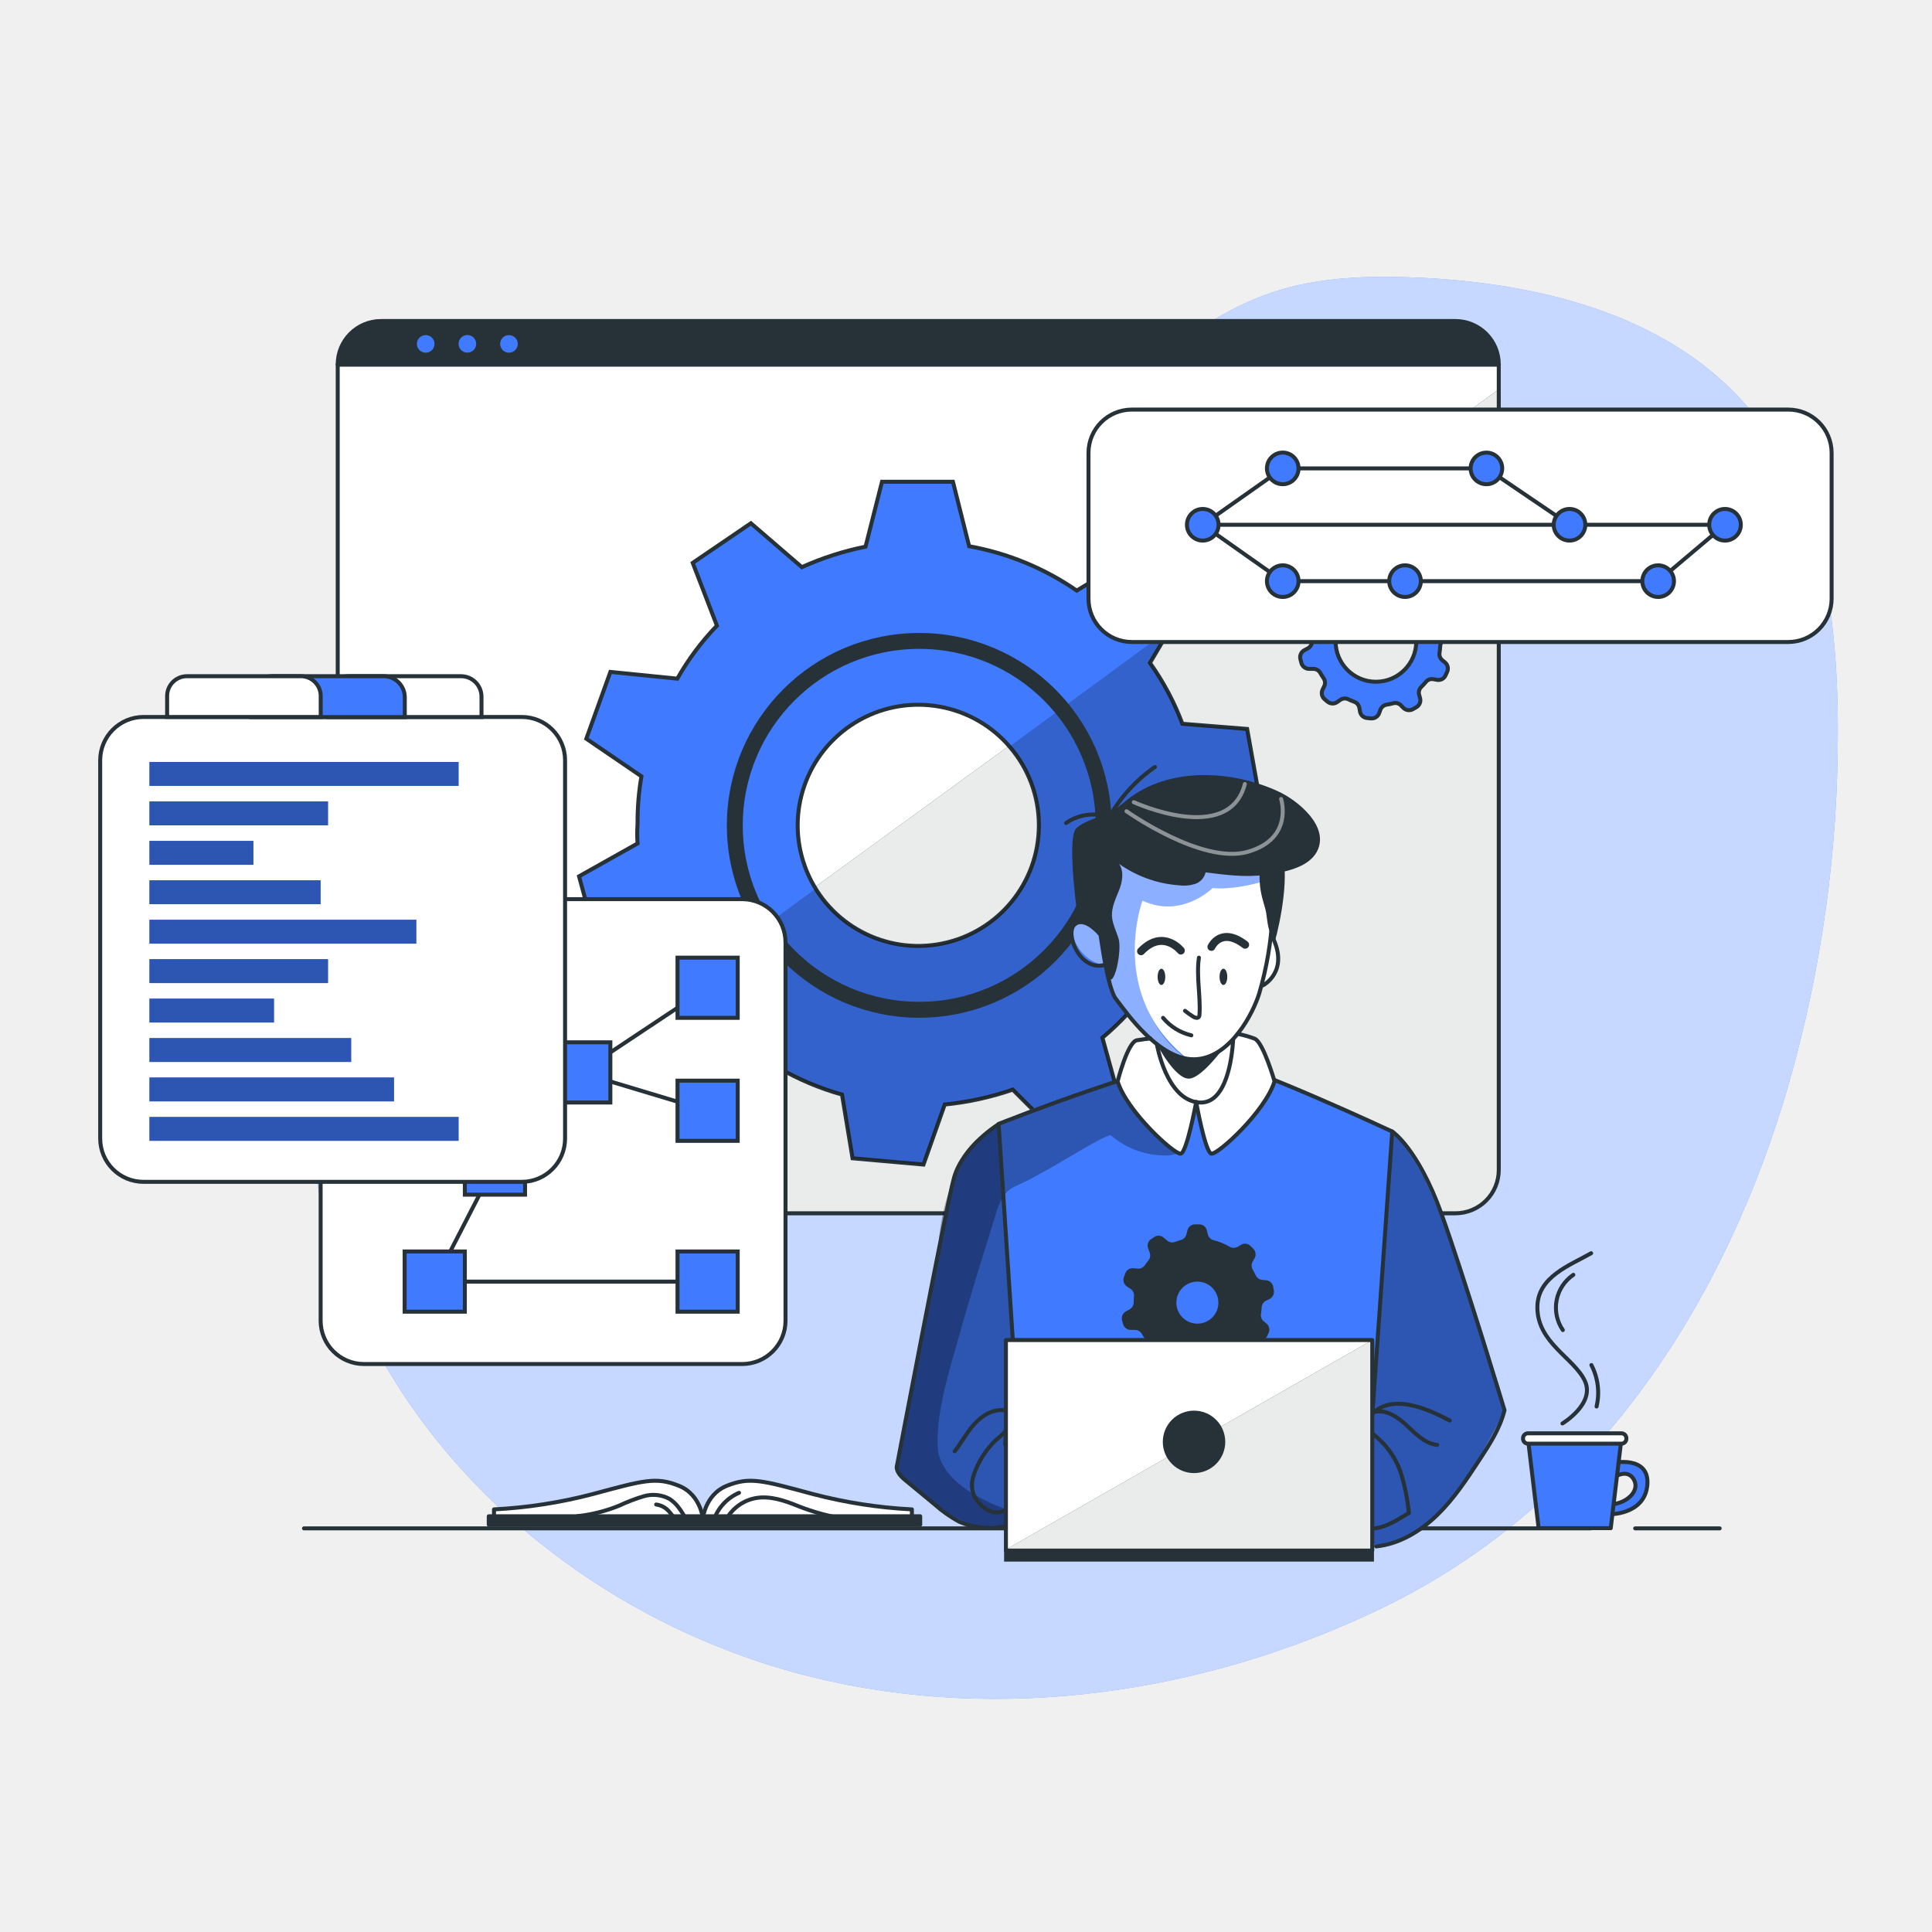
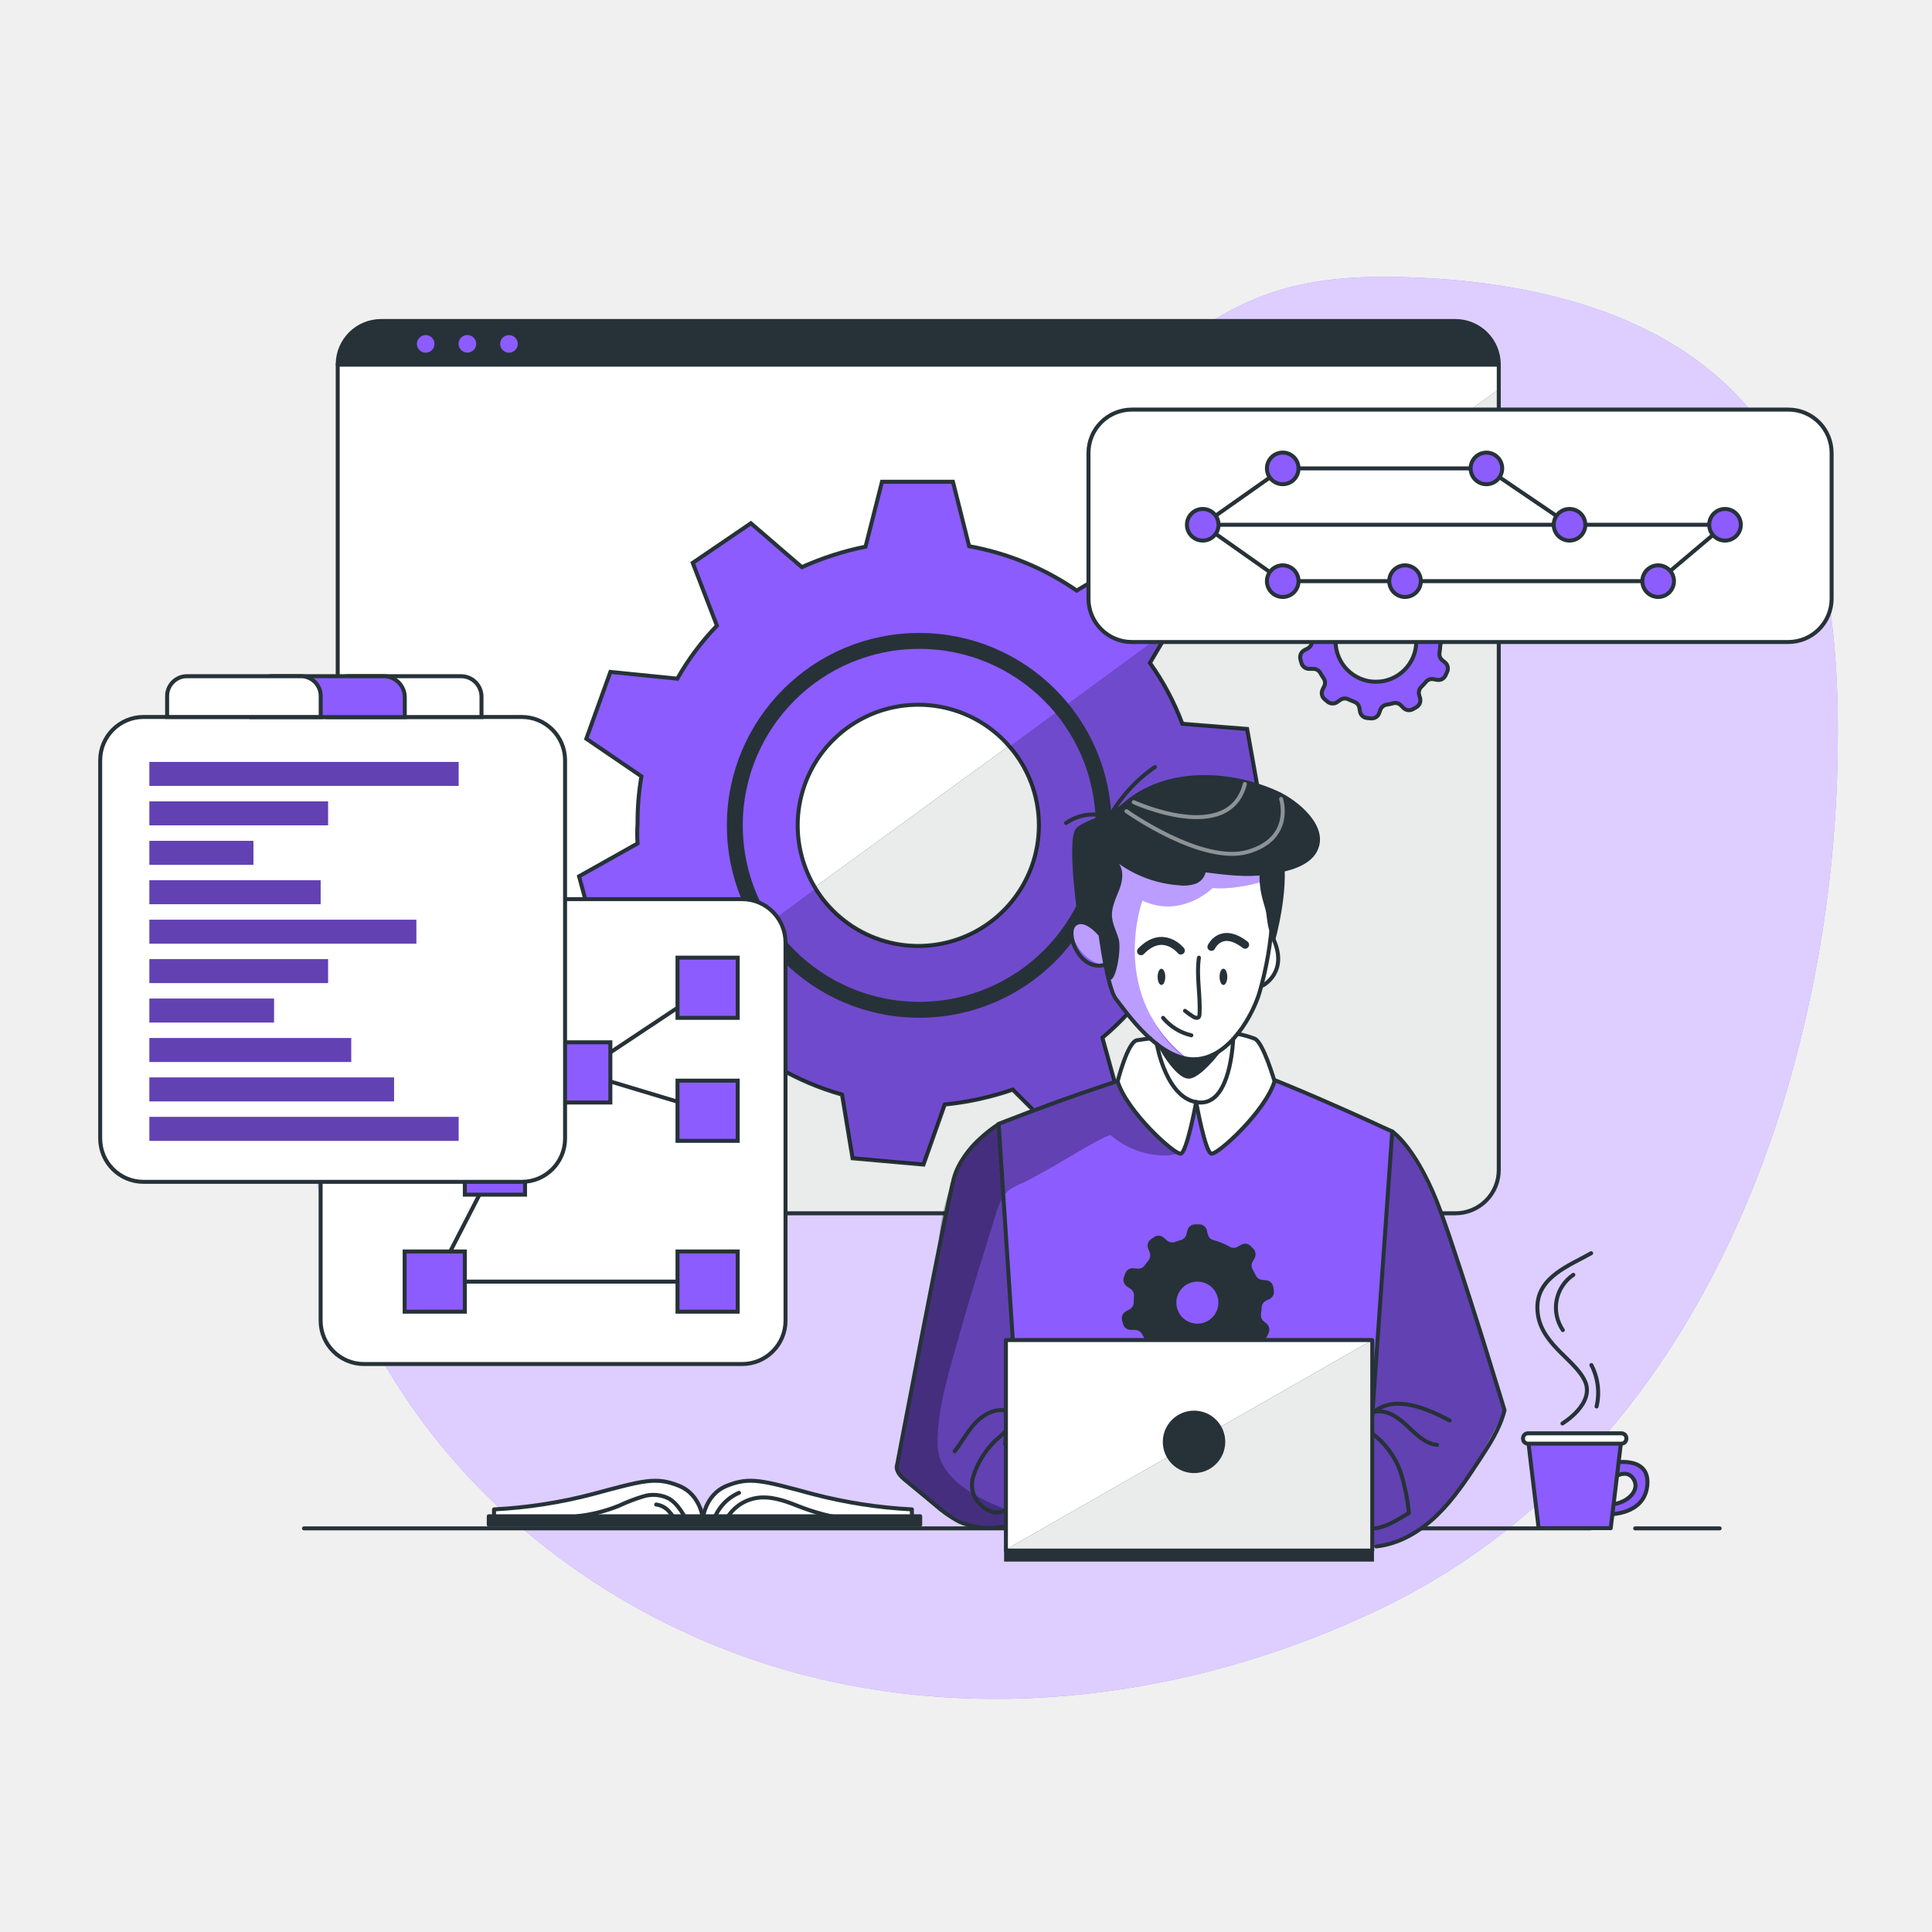
<svg xmlns="http://www.w3.org/2000/svg" viewBox="0 0 500 500">
  <g id="freepik--background-simple--inject-2">
-     <path d="M461.29,286a327.12,327.12,0,0,0,14.3-91.28c.5-31.86-3-66.31-24-90.19-20.62-23.35-53.71-31.33-84.84-32.69-12.61-.54-25.49-.18-37.46,3.82-24.17,8.08-41.11,29.51-62.55,43.29-41.39,26.6-97.31,23.45-137.1,52.39a114.69,114.69,0,0,0-26.24,27.15c-29,41.55-31.27,99.11-9.13,144.69S160.88,421.84,210.09,434,312.4,438.13,358,416C411.13,390.21,444.22,340.84,461.29,286Z" style="fill:#407BFF" />
+     <path d="M461.29,286a327.12,327.12,0,0,0,14.3-91.28c.5-31.86-3-66.31-24-90.19-20.62-23.35-53.71-31.33-84.84-32.69-12.61-.54-25.49-.18-37.46,3.82-24.17,8.08-41.11,29.51-62.55,43.29-41.39,26.6-97.31,23.45-137.1,52.39a114.69,114.69,0,0,0-26.24,27.15c-29,41.55-31.27,99.11-9.13,144.69S160.88,421.84,210.09,434,312.4,438.13,358,416C411.13,390.21,444.22,340.84,461.29,286Z" style="fill:#8c5cff" />
    <path d="M461.29,286a327.12,327.12,0,0,0,14.3-91.28c.5-31.86-3-66.31-24-90.19-20.62-23.35-53.71-31.33-84.84-32.69-12.61-.54-25.49-.18-37.46,3.82-24.17,8.08-41.11,29.51-62.55,43.29-41.39,26.6-97.31,23.45-137.1,52.39a114.69,114.69,0,0,0-26.24,27.15c-29,41.55-31.27,99.11-9.13,144.69S160.88,421.84,210.09,434,312.4,438.13,358,416C411.13,390.21,444.22,340.84,461.29,286Z" style="fill:#fff;opacity:0.7" />
  </g>
  <g id="freepik--Window--inject-2">
    <path d="M387.88,94.31V302.77A11.22,11.22,0,0,1,376.65,314h-278A11.21,11.21,0,0,1,87.4,302.77V94.31A11.22,11.22,0,0,1,98.62,83.08h278A11.22,11.22,0,0,1,387.88,94.31Z" style="fill:#fff" />
    <path d="M387.88,100.75v202A11.22,11.22,0,0,1,376.65,314h-278a11.1,11.1,0,0,1-3.12-.44Z" style="fill:#263238" />
    <path d="M387.88,100.75v202A11.22,11.22,0,0,1,376.65,314h-278a11.1,11.1,0,0,1-3.12-.44Z" style="fill:#fff;opacity:0.9" />
-     <path d="M310.81,213.6,326,206.76l-3.24-18.11L306,187.31a68.67,68.67,0,0,0-8.39-15.75l5.24-8.87,3.35-5.69-13-12.9-14.55,8.74a71.24,71.24,0,0,0-27.84-11.48l-4.19-16.68H228.26L224,141.48a77.09,77.09,0,0,0-16.48,5.3l-13.19-11.36-15.05,10.25,6.26,16.25a68.07,68.07,0,0,0-10.25,13.72l-17.32-1.75-6.23,17.29L166,200.91a70.22,70.22,0,0,0-1,12.29,36,36,0,0,0,0,5.09l-15.14,8.5,4.8,17.71h17.1a72.69,72.69,0,0,0,5.74,10.13q1.68,2.47,3.55,4.81l-7.38,15.25,14.13,11.85,13.63-10.21a71.77,71.77,0,0,0,16.48,6.95l2.73,16.48L239,301.39l5.5-15.54A77.67,77.67,0,0,0,262.1,282l11.65,11.64,15.95-9.2-4.39-15.88a71.86,71.86,0,0,0,12.28-13.26l16.16,2.9,7.78-16.66-12.7-10.24A73.29,73.29,0,0,0,310.81,213.6Zm-41.95,0a31.21,31.21,0,1,1-9.21-22.14c.56.56,1.11,1.14,1.61,1.75a31,31,0,0,1,7.6,20.19Z" style="fill:#407BFF;stroke:#263238;stroke-miterlimit:10;stroke-width:1.029px" />
+     <path d="M310.81,213.6,326,206.76l-3.24-18.11L306,187.31a68.67,68.67,0,0,0-8.39-15.75l5.24-8.87,3.35-5.69-13-12.9-14.55,8.74a71.24,71.24,0,0,0-27.84-11.48l-4.19-16.68H228.26L224,141.48a77.09,77.09,0,0,0-16.48,5.3l-13.19-11.36-15.05,10.25,6.26,16.25a68.07,68.07,0,0,0-10.25,13.72l-17.32-1.75-6.23,17.29L166,200.91a70.22,70.22,0,0,0-1,12.29,36,36,0,0,0,0,5.09l-15.14,8.5,4.8,17.71h17.1a72.69,72.69,0,0,0,5.74,10.13q1.68,2.47,3.55,4.81l-7.38,15.25,14.13,11.85,13.63-10.21a71.77,71.77,0,0,0,16.48,6.95l2.73,16.48L239,301.39l5.5-15.54A77.67,77.67,0,0,0,262.1,282l11.65,11.64,15.95-9.2-4.39-15.88a71.86,71.86,0,0,0,12.28-13.26l16.16,2.9,7.78-16.66-12.7-10.24A73.29,73.29,0,0,0,310.81,213.6Zm-41.95,0a31.21,31.21,0,1,1-9.21-22.14c.56.56,1.11,1.14,1.61,1.75a31,31,0,0,1,7.6,20.19Z" style="fill:#8c5cff;stroke:#263238;stroke-miterlimit:10;stroke-width:1.029px" />
    <path d="M308.83,231.25l12.7,10.24-7.78,16.66-16.16-2.9a71.86,71.86,0,0,1-12.28,13.26l4.39,15.88-15.95,9.2L262.1,282a77.67,77.67,0,0,1-17.62,3.9L239,301.39l-18.35-1.63-2.73-16.48a71.77,71.77,0,0,1-16.48-6.95l-13.63,10.21-14.13-11.85L181,259.44q-1.87-2.34-3.55-4.81L211.07,230a31.23,31.23,0,0,0,57.79-16.41v-.2a31,31,0,0,0-7.6-20.19l41.63-30.52-5.24,8.87A68.67,68.67,0,0,1,306,187.31l16.68,1.34L326,206.76l-15.15,6.84A73.29,73.29,0,0,1,308.83,231.25Z" style="opacity:0.2" />
-     <path d="M373.92,165.46l.76-.35a2.06,2.06,0,0,0,1.2-2.26l-.16-.93a2.06,2.06,0,0,0-1.89-1.72l-.92-.07A2.07,2.07,0,0,1,371.2,159c-.25-.53-.51-1-.8-1.53a2.05,2.05,0,0,1,0-2.06l.47-.8a2.1,2.1,0,0,0-.33-2.54l-.66-.66a2,2,0,0,0-2.55-.31l-.81.48a2.05,2.05,0,0,1-2.06,0,16.61,16.61,0,0,0-4.19-1.7,2.06,2.06,0,0,1-1.48-1.51l-.24-1a2.05,2.05,0,0,0-2.06-1.59h-.92a2.05,2.05,0,0,0-2.06,1.58l-.26,1a2.08,2.08,0,0,1-1.45,1.49c-.52.14-1,.3-1.51.48a2.06,2.06,0,0,1-2.06-.38l-.83-.71a2.06,2.06,0,0,0-2.53-.14l-.73.49a2.07,2.07,0,0,0-.77,2.48l.37,1a2.08,2.08,0,0,1-.32,2.06c-.33.39-.64.8-.93,1.22a2,2,0,0,1-1.91.89l-1-.1a2.06,2.06,0,0,0-2.17,1.37l-.33.91a2.06,2.06,0,0,0,.75,2.41l.95.67a2.06,2.06,0,0,1,.86,1.88,14.64,14.64,0,0,0-.08,1.62h0a2.15,2.15,0,0,1-1,1.75l-1,.53a2.06,2.06,0,0,0-1,2.38l.24.9a2.06,2.06,0,0,0,2.06,1.54h1a2.06,2.06,0,0,1,1.8,1c.28.49.58,1,.89,1.43a2.06,2.06,0,0,1,.16,2.06l-.42.87a2.06,2.06,0,0,0,.54,2.51l.71.6a2.06,2.06,0,0,0,2.57.09l.73-.51a2.06,2.06,0,0,1,2.06-.2c.52.25,1.05.48,1.6.68a2.05,2.05,0,0,1,1.31,1.59l.15.89a2.05,2.05,0,0,0,1.9,1.72l.94.09a2.07,2.07,0,0,0,2.14-1.39l.29-.81a2.08,2.08,0,0,1,1.6-1.35,14.8,14.8,0,0,0,1.73-.37,2,2,0,0,1,2,.55l.61.62a2.06,2.06,0,0,0,2.52.34l.82-.47a2.06,2.06,0,0,0,1-2.37l-.23-.81a2.07,2.07,0,0,1,.52-2.06,16.87,16.87,0,0,0,1.22-1.32,2,2,0,0,1,2-.7l.82.15a2,2,0,0,0,2.27-1.17l.39-.85a2.05,2.05,0,0,0-.58-2.51l-.62-.5a2.06,2.06,0,0,1-.76-1.92,16.33,16.33,0,0,0,.19-1.85A2.06,2.06,0,0,1,373.92,165.46Zm-7.39.54a10.44,10.44,0,1,1-10.44-10.44h0a10.41,10.41,0,0,1,10.42,10.37Z" style="fill:#407BFF;stroke:#263238;stroke-miterlimit:10;stroke-width:1.029px" />
+     <path d="M373.92,165.46l.76-.35a2.06,2.06,0,0,0,1.2-2.26l-.16-.93a2.06,2.06,0,0,0-1.89-1.72l-.92-.07A2.07,2.07,0,0,1,371.2,159c-.25-.53-.51-1-.8-1.53a2.05,2.05,0,0,1,0-2.06l.47-.8a2.1,2.1,0,0,0-.33-2.54l-.66-.66a2,2,0,0,0-2.55-.31l-.81.48a2.05,2.05,0,0,1-2.06,0,16.61,16.61,0,0,0-4.19-1.7,2.06,2.06,0,0,1-1.48-1.51l-.24-1a2.05,2.05,0,0,0-2.06-1.59h-.92a2.05,2.05,0,0,0-2.06,1.58l-.26,1a2.08,2.08,0,0,1-1.45,1.49c-.52.14-1,.3-1.51.48a2.06,2.06,0,0,1-2.06-.38l-.83-.71a2.06,2.06,0,0,0-2.53-.14l-.73.49a2.07,2.07,0,0,0-.77,2.48l.37,1a2.08,2.08,0,0,1-.32,2.06c-.33.39-.64.8-.93,1.22a2,2,0,0,1-1.91.89l-1-.1a2.06,2.06,0,0,0-2.17,1.37l-.33.91a2.06,2.06,0,0,0,.75,2.41l.95.67a2.06,2.06,0,0,1,.86,1.88,14.64,14.64,0,0,0-.08,1.62h0a2.15,2.15,0,0,1-1,1.75l-1,.53a2.06,2.06,0,0,0-1,2.38l.24.9a2.06,2.06,0,0,0,2.06,1.54h1a2.06,2.06,0,0,1,1.8,1c.28.49.58,1,.89,1.43a2.06,2.06,0,0,1,.16,2.06l-.42.87a2.06,2.06,0,0,0,.54,2.51l.71.6a2.06,2.06,0,0,0,2.57.09l.73-.51a2.06,2.06,0,0,1,2.06-.2c.52.25,1.05.48,1.6.68a2.05,2.05,0,0,1,1.31,1.59l.15.89a2.05,2.05,0,0,0,1.9,1.72l.94.09a2.07,2.07,0,0,0,2.14-1.39l.29-.81a2.08,2.08,0,0,1,1.6-1.35,14.8,14.8,0,0,0,1.73-.37,2,2,0,0,1,2,.55l.61.62a2.06,2.06,0,0,0,2.52.34l.82-.47a2.06,2.06,0,0,0,1-2.37l-.23-.81a2.07,2.07,0,0,1,.52-2.06,16.87,16.87,0,0,0,1.22-1.32,2,2,0,0,1,2-.7l.82.15a2,2,0,0,0,2.27-1.17l.39-.85a2.05,2.05,0,0,0-.58-2.51l-.62-.5a2.06,2.06,0,0,1-.76-1.92,16.33,16.33,0,0,0,.19-1.85A2.06,2.06,0,0,1,373.92,165.46Zm-7.39.54a10.44,10.44,0,1,1-10.44-10.44h0a10.41,10.41,0,0,1,10.42,10.37Z" style="fill:#8c5cff;stroke:#263238;stroke-miterlimit:10;stroke-width:1.029px" />
    <path d="M387.88,94.31v.57H87.4v-.57A11.22,11.22,0,0,1,98.62,83.08h278A11.22,11.22,0,0,1,387.88,94.31Z" style="fill:#263238" />
    <path d="M387.88,94.31V302.77A11.22,11.22,0,0,1,376.65,314h-278A11.22,11.22,0,0,1,87.4,302.77V94.31A11.22,11.22,0,0,1,98.62,83.08h278A11.22,11.22,0,0,1,387.88,94.31Z" style="fill:none;stroke:#263238;stroke-linecap:round;stroke-linejoin:round;stroke-width:1.029px" />
    <line x1="87.4" y1="94.31" x2="387.88" y2="94.31" style="fill:none;stroke:#263238;stroke-linecap:round;stroke-linejoin:round;stroke-width:1.029px" />
-     <path d="M112.45,89a2.28,2.28,0,1,1-2.28-2.28A2.28,2.28,0,0,1,112.45,89Z" style="fill:#407BFF" />
-     <path d="M123.24,89A2.28,2.28,0,1,1,121,86.7,2.28,2.28,0,0,1,123.24,89Z" style="fill:#407BFF" />
-     <path d="M134,89a2.28,2.28,0,1,1-2.28-2.28A2.28,2.28,0,0,1,134,89Z" style="fill:#407BFF" />
+     <path d="M112.45,89a2.28,2.28,0,1,1-2.28-2.28A2.28,2.28,0,0,1,112.45,89Z" style="fill:#8c5cff" />
+     <path d="M123.24,89A2.28,2.28,0,1,1,121,86.7,2.28,2.28,0,0,1,123.24,89Z" style="fill:#8c5cff" />
+     <path d="M134,89a2.28,2.28,0,1,1-2.28-2.28A2.28,2.28,0,0,1,134,89Z" style="fill:#8c5cff" />
    <path d="M285.63,213.6a47.73,47.73,0,1,1-47.73-47.73h0a47.73,47.73,0,0,1,47.73,47.43Z" style="fill:none;stroke:#263238;stroke-miterlimit:10;stroke-width:4.117px" />
  </g>
  <g id="freepik--Graphics--inject-2">
    <rect x="281.7" y="106" width="192.32" height="60.15" rx="11.22" style="fill:#fff;stroke:#263238;stroke-miterlimit:10;stroke-width:1.029px" />
    <line x1="315.36" y1="135.81" x2="446.43" y2="135.81" style="fill:none;stroke:#263238;stroke-miterlimit:10;stroke-width:1.029px" />
    <polyline points="311.27 135.81 331.97 121.22 384.69 121.22 406.2 135.81" style="fill:none;stroke:#263238;stroke-miterlimit:10;stroke-width:1.029px" />
-     <path d="M410.28,135.81a4.09,4.09,0,1,1-4.08-4.09A4.09,4.09,0,0,1,410.28,135.81Z" style="fill:#407BFF;stroke:#263238;stroke-miterlimit:10;stroke-width:1.029px" />
-     <circle cx="331.97" cy="121.22" r="4.09" style="fill:#407BFF;stroke:#263238;stroke-miterlimit:10;stroke-width:1.029px" />
-     <path d="M388.77,121.22a4.09,4.09,0,1,1-4.08-4.08A4.09,4.09,0,0,1,388.77,121.22Z" style="fill:#407BFF;stroke:#263238;stroke-miterlimit:10;stroke-width:1.029px" />
+     <path d="M410.28,135.81a4.09,4.09,0,1,1-4.08-4.09A4.09,4.09,0,0,1,410.28,135.81Z" style="fill:#8c5cff;stroke:#263238;stroke-miterlimit:10;stroke-width:1.029px" />
+     <circle cx="331.97" cy="121.22" r="4.09" style="fill:#8c5cff;stroke:#263238;stroke-miterlimit:10;stroke-width:1.029px" />
+     <path d="M388.77,121.22a4.09,4.09,0,1,1-4.08-4.08A4.09,4.09,0,0,1,388.77,121.22Z" style="fill:#8c5cff;stroke:#263238;stroke-miterlimit:10;stroke-width:1.029px" />
    <polyline points="311.27 135.81 331.97 150.4 429.13 150.4 446.43 135.81" style="fill:none;stroke:#263238;stroke-miterlimit:10;stroke-width:1.029px" />
-     <path d="M367.71,150.4a4.09,4.09,0,1,1-4.09-4.09A4.09,4.09,0,0,1,367.71,150.4Z" style="fill:#407BFF;stroke:#263238;stroke-miterlimit:10;stroke-width:1.029px" />
-     <path d="M336.06,150.4a4.09,4.09,0,1,1-4.09-4.09A4.09,4.09,0,0,1,336.06,150.4Z" style="fill:#407BFF;stroke:#263238;stroke-miterlimit:10;stroke-width:1.029px" />
-     <path d="M433.22,150.4a4.09,4.09,0,1,1-4.09-4.09A4.09,4.09,0,0,1,433.22,150.4Z" style="fill:#407BFF;stroke:#263238;stroke-miterlimit:10;stroke-width:1.029px" />
-     <circle cx="446.43" cy="135.81" r="4.09" style="fill:#407BFF;stroke:#263238;stroke-miterlimit:10;stroke-width:1.029px" />
-     <path d="M315.36,135.81a4.09,4.09,0,1,1-4.08-4.09A4.09,4.09,0,0,1,315.36,135.81Z" style="fill:#407BFF;stroke:#263238;stroke-miterlimit:10;stroke-width:1.029px" />
+     <path d="M367.71,150.4a4.09,4.09,0,1,1-4.09-4.09A4.09,4.09,0,0,1,367.71,150.4Z" style="fill:#8c5cff;stroke:#263238;stroke-miterlimit:10;stroke-width:1.029px" />
+     <path d="M336.06,150.4a4.09,4.09,0,1,1-4.09-4.09A4.09,4.09,0,0,1,336.06,150.4Z" style="fill:#8c5cff;stroke:#263238;stroke-miterlimit:10;stroke-width:1.029px" />
+     <path d="M433.22,150.4a4.09,4.09,0,1,1-4.09-4.09A4.09,4.09,0,0,1,433.22,150.4Z" style="fill:#8c5cff;stroke:#263238;stroke-miterlimit:10;stroke-width:1.029px" />
+     <circle cx="446.43" cy="135.81" r="4.09" style="fill:#8c5cff;stroke:#263238;stroke-miterlimit:10;stroke-width:1.029px" />
+     <path d="M315.36,135.81a4.09,4.09,0,1,1-4.08-4.09A4.09,4.09,0,0,1,315.36,135.81Z" style="fill:#8c5cff;stroke:#263238;stroke-miterlimit:10;stroke-width:1.029px" />
    <rect x="82.98" y="232.7" width="120.31" height="120.31" rx="11.22" style="fill:#fff;stroke:#263238;stroke-miterlimit:10;stroke-width:1.029px" />
    <polyline points="128.09 301.39 112.51 331.68 183.13 331.68" style="fill:none;stroke:#263238;stroke-linecap:round;stroke-linejoin:round;stroke-width:1.029px" />
    <polyline points="183.13 255.63 150.17 277.54 183.13 287.46" style="fill:none;stroke:#263238;stroke-linecap:round;stroke-linejoin:round;stroke-width:1.029px" />
-     <rect x="175.34" y="247.84" width="15.58" height="15.58" style="fill:#407BFF;stroke:#263238;stroke-miterlimit:10;stroke-width:1.029px" />
-     <rect x="175.34" y="279.67" width="15.58" height="15.58" style="fill:#407BFF;stroke:#263238;stroke-miterlimit:10;stroke-width:1.029px" />
-     <rect x="142.38" y="269.75" width="15.58" height="15.58" style="fill:#407BFF;stroke:#263238;stroke-miterlimit:10;stroke-width:1.029px" />
-     <rect x="120.3" y="293.6" width="15.58" height="15.58" style="fill:#407BFF;stroke:#263238;stroke-miterlimit:10;stroke-width:1.029px" />
-     <rect x="104.72" y="323.88" width="15.58" height="15.58" style="fill:#407BFF;stroke:#263238;stroke-miterlimit:10;stroke-width:1.029px" />
-     <rect x="175.34" y="323.88" width="15.58" height="15.58" style="fill:#407BFF;stroke:#263238;stroke-miterlimit:10;stroke-width:1.029px" />
+     <rect x="175.34" y="247.84" width="15.58" height="15.58" style="fill:#8c5cff;stroke:#263238;stroke-miterlimit:10;stroke-width:1.029px" />
+     <rect x="175.34" y="279.67" width="15.58" height="15.58" style="fill:#8c5cff;stroke:#263238;stroke-miterlimit:10;stroke-width:1.029px" />
+     <rect x="142.38" y="269.75" width="15.58" height="15.58" style="fill:#8c5cff;stroke:#263238;stroke-miterlimit:10;stroke-width:1.029px" />
+     <rect x="120.3" y="293.6" width="15.58" height="15.58" style="fill:#8c5cff;stroke:#263238;stroke-miterlimit:10;stroke-width:1.029px" />
+     <rect x="104.72" y="323.88" width="15.58" height="15.58" style="fill:#8c5cff;stroke:#263238;stroke-miterlimit:10;stroke-width:1.029px" />
+     <rect x="175.34" y="323.88" width="15.58" height="15.58" style="fill:#8c5cff;stroke:#263238;stroke-miterlimit:10;stroke-width:1.029px" />
    <rect x="25.93" y="185.55" width="120.31" height="120.31" rx="11.22" style="fill:#fff;stroke:#263238;stroke-miterlimit:10;stroke-width:1.029px" />
-     <rect x="38.66" y="197.19" width="80.03" height="6.2" style="fill:#407BFF" />
-     <rect x="38.66" y="207.4" width="46.24" height="6.2" style="fill:#407BFF" />
-     <rect x="38.66" y="217.61" width="26.93" height="6.2" style="fill:#407BFF" />
-     <rect x="38.66" y="227.81" width="44.32" height="6.2" style="fill:#407BFF" />
-     <rect x="38.66" y="238.02" width="69.09" height="6.2" style="fill:#407BFF" />
-     <rect x="38.66" y="248.22" width="46.24" height="6.2" style="fill:#407BFF" />
-     <rect x="38.66" y="258.43" width="32.26" height="6.2" style="fill:#407BFF" />
-     <rect x="38.66" y="268.64" width="52.23" height="6.2" style="fill:#407BFF" />
-     <rect x="38.66" y="278.84" width="63.32" height="6.2" style="fill:#407BFF" />
-     <rect x="38.66" y="289.05" width="80.03" height="6.2" style="fill:#407BFF" />
+     <rect x="38.66" y="197.19" width="80.03" height="6.2" style="fill:#8c5cff" />
+     <rect x="38.66" y="207.4" width="46.24" height="6.2" style="fill:#8c5cff" />
+     <rect x="38.66" y="217.61" width="26.93" height="6.2" style="fill:#8c5cff" />
+     <rect x="38.66" y="227.81" width="44.32" height="6.2" style="fill:#8c5cff" />
+     <rect x="38.66" y="238.02" width="69.09" height="6.2" style="fill:#8c5cff" />
+     <rect x="38.66" y="248.22" width="46.24" height="6.2" style="fill:#8c5cff" />
+     <rect x="38.66" y="258.43" width="32.26" height="6.2" style="fill:#8c5cff" />
+     <rect x="38.66" y="268.64" width="52.23" height="6.2" style="fill:#8c5cff" />
+     <rect x="38.66" y="278.84" width="63.32" height="6.2" style="fill:#8c5cff" />
+     <rect x="38.66" y="289.05" width="80.03" height="6.2" style="fill:#8c5cff" />
    <rect x="38.66" y="197.19" width="80.03" height="6.2" style="opacity:0.3" />
    <rect x="38.66" y="207.4" width="46.24" height="6.2" style="opacity:0.3" />
    <rect x="38.66" y="217.61" width="26.93" height="6.2" style="opacity:0.3" />
    <rect x="38.66" y="227.81" width="44.32" height="6.2" style="opacity:0.3" />
    <rect x="38.66" y="238.02" width="69.09" height="6.2" style="opacity:0.3" />
    <rect x="38.66" y="248.22" width="46.24" height="6.2" style="opacity:0.3" />
    <rect x="38.66" y="258.43" width="32.26" height="6.2" style="opacity:0.3" />
    <rect x="38.66" y="268.64" width="52.23" height="6.2" style="opacity:0.3" />
    <rect x="38.66" y="278.84" width="63.32" height="6.2" style="opacity:0.3" />
    <rect x="38.66" y="289.05" width="80.03" height="6.2" style="opacity:0.3" />
    <path d="M90.19,175h29.12a5.3,5.3,0,0,1,5.3,5.3v5.27a0,0,0,0,1,0,0H84.89a0,0,0,0,1,0,0v-5.27A5.3,5.3,0,0,1,90.19,175Z" style="fill:#fff;stroke:#263238;stroke-miterlimit:10;stroke-width:1.029px" />
-     <path d="M70.5,175H99.28a5.48,5.48,0,0,1,5.48,5.48v5.1a0,0,0,0,1,0,0H65a0,0,0,0,1,0,0v-5.1A5.48,5.48,0,0,1,70.5,175Z" style="fill:#407BFF;stroke:#263238;stroke-miterlimit:10;stroke-width:1.029px" />
+     <path d="M70.5,175H99.28a5.48,5.48,0,0,1,5.48,5.48v5.1a0,0,0,0,1,0,0H65a0,0,0,0,1,0,0v-5.1A5.48,5.48,0,0,1,70.5,175Z" style="fill:#8c5cff;stroke:#263238;stroke-miterlimit:10;stroke-width:1.029px" />
    <path d="M48.37,175H77.85A5.13,5.13,0,0,1,83,180.1v5.45a0,0,0,0,1,0,0H43.25a0,0,0,0,1,0,0V180.1A5.13,5.13,0,0,1,48.37,175Z" style="fill:#fff;stroke:#263238;stroke-miterlimit:10;stroke-width:1.029px" />
  </g>
  <g id="freepik--Table--inject-2">
    <line x1="423.18" y1="395.54" x2="445.05" y2="395.54" style="fill:none;stroke:#263238;stroke-linecap:round;stroke-linejoin:round;stroke-width:1.029px" />
    <line x1="78.67" y1="395.54" x2="411.67" y2="395.54" style="fill:none;stroke:#263238;stroke-linecap:round;stroke-linejoin:round;stroke-width:1.029px" />
    <g id="freepik--Coffee--inject-189--inject-2">
-       <path d="M417.18,382.73s3.87-3.17,5.72.29c1.59,3-2.22,6.35-6.57,6.35v2.53s9.32.25,10-7.6-9.19-5.68-9.19-5.68Z" style="fill:#407BFF;stroke:#263238;stroke-linecap:round;stroke-linejoin:round;stroke-width:1.029px" />
-       <polygon points="416.86 395.49 398.2 395.49 395.4 372.06 419.66 372.06 416.86 395.49" style="fill:#407BFF;stroke:#263238;stroke-linecap:round;stroke-linejoin:round;stroke-width:1.029px" />
+       <path d="M417.18,382.73s3.87-3.17,5.72.29c1.59,3-2.22,6.35-6.57,6.35v2.53s9.32.25,10-7.6-9.19-5.68-9.19-5.68Z" style="fill:#8c5cff;stroke:#263238;stroke-linecap:round;stroke-linejoin:round;stroke-width:1.029px" />
+       <polygon points="416.86 395.49 398.2 395.49 395.4 372.06 419.66 372.06 416.86 395.49" style="fill:#8c5cff;stroke:#263238;stroke-linecap:round;stroke-linejoin:round;stroke-width:1.029px" />
      <rect x="394.16" y="370.94" width="26.74" height="2.68" rx="1.28" style="fill:#fff;stroke:#263238;stroke-linecap:round;stroke-linejoin:round;stroke-width:1.029px" />
    </g>
    <path d="M404.36,368.39s8.58-5.15,5.78-11.06-12.27-9.8-12.27-19c0-7.92,8.42-10.85,13.92-14" style="fill:none;stroke:#263238;stroke-linecap:round;stroke-linejoin:round;stroke-width:1.029px" />
    <path d="M407.18,329.92a10.27,10.27,0,0,0-2.72,14.3" style="fill:none;stroke:#263238;stroke-linecap:round;stroke-linejoin:round;stroke-width:1.029px" />
    <path d="M411.85,353.27A15.51,15.51,0,0,1,413.19,364" style="fill:none;stroke:#263238;stroke-linecap:round;stroke-linejoin:round;stroke-width:1.029px" />
    <path d="M182,393.6s-.39-6.72-6.32-9.09-9.1-1.39-22.33,2.17a126.49,126.49,0,0,1-25.5,3.95v3Z" style="fill:#fff;stroke:#263238;stroke-linecap:round;stroke-linejoin:round;stroke-width:1.029px" />
    <path d="M181.81,393.6s.39-6.72,6.32-9.09,9.09-1.39,22.33,2.17A126.28,126.28,0,0,0,236,390.63v3Z" style="fill:#fff;stroke:#263238;stroke-linecap:round;stroke-linejoin:round;stroke-width:1.029px" />
    <rect x="126.49" y="392.41" width="111.66" height="2.17" style="fill:#263238;stroke:#263238;stroke-linecap:round;stroke-linejoin:round;stroke-width:1.029px" />
    <path d="M184.69,393.48a11.89,11.89,0,0,1,6.57-7.14" style="fill:none;stroke:#263238;stroke-linecap:round;stroke-linejoin:round;stroke-width:1.029px" />
    <path d="M188.07,393a11,11,0,0,1,7.43-5.28c3.69-.68,7.45.59,10.93,2S216,393,219.72,393" style="fill:none;stroke:#263238;stroke-linecap:round;stroke-linejoin:round;stroke-width:1.029px" />
    <path d="M149.4,392.39a40.34,40.34,0,0,0,10.77-2.7,47.15,47.15,0,0,1,6.42-2.46,8.87,8.87,0,0,1,6.66.67,9.1,9.1,0,0,1,2.29,2.13,16,16,0,0,1,2.17,3.65" style="fill:none;stroke:#263238;stroke-linecap:round;stroke-linejoin:round;stroke-width:1.029px" />
    <path d="M169.82,389.37A5.29,5.29,0,0,1,173,391a16.1,16.1,0,0,1,2.11,2.94" style="fill:none;stroke:#263238;stroke-linecap:round;stroke-linejoin:round;stroke-width:1.029px" />
  </g>
  <g id="freepik--Character--inject-2">
-     <path d="M266.6,392.52a33.09,33.09,0,0,1-13,3c-6.92,0-21-14.3-21-14.3s-.51-1.54.59-7.3,11.44-58.61,11.44-58.61,1.22-12.3,8.21-19.85,20.71-10.24,20.71-10.24,30.34-13.21,47.36-9.13c17,6.75,35.57,13.61,41.77,18.93s21.44,48,26.72,69.92c0,0-11.63,24.71-22.48,31.65s-37,4.68-37,4.68Z" style="fill:#407BFF" />
+     <path d="M266.6,392.52a33.09,33.09,0,0,1-13,3c-6.92,0-21-14.3-21-14.3s-.51-1.54.59-7.3,11.44-58.61,11.44-58.61,1.22-12.3,8.21-19.85,20.71-10.24,20.71-10.24,30.34-13.21,47.36-9.13c17,6.75,35.57,13.61,41.77,18.93s21.44,48,26.72,69.92c0,0-11.63,24.71-22.48,31.65s-37,4.68-37,4.68Z" style="fill:#8c5cff" />
    <path d="M262.75,349.57l-4.39-58.25a19.12,19.12,0,0,0-11.49,13.59c-2.27,10.42-16,74.55-14.3,76.33s10.65,9.45,10.65,9.45,9.65,8.25,19.53,3.32S262.75,349.57,262.75,349.57Z" style="opacity:0.3" />
    <path d="M306.31,296.72c-.51,1.74-2.7,2.3-4.52,2.32a21.54,21.54,0,0,1-14.27-5.2c-.72-.63-13.59,7.32-15.07,8.11-2.34,1.26-4.63,2.64-7,3.81-2.22,1.09-4.32,1.63-5.77,3.83a19.76,19.76,0,0,0-2.15,5.2c-3.12,10.22-6.41,20.41-9.25,30.7-2.46,8.91-5.77,18.77-5.63,28.12a14.83,14.83,0,0,0,.14,2c2,11.95,23.82,16.91,23.82,16.91s-7.72,4.73-13,3-17.62-8.79-21.51-15.39l10.71-56s-.13-27,19.33-35,27.1-9.23,27.1-9.23Z" style="opacity:0.3" />
    <path d="M378.12,384.81s8.5-9.39,11.25-19.85c0,0-13-42.94-16.38-51s-8.85-17.21-12.68-21.13l-6.22,88.38-1.31,18.6s7,.29,11.85-2S378.12,384.81,378.12,384.81Z" style="opacity:0.3" />
    <path d="M352.78,399.84l7.53-107s-36.46-17-46-18.62-55.87,16.64-55.87,16.64l6.74,102.62" style="fill:none;stroke:#263238;stroke-linecap:round;stroke-linejoin:round;stroke-width:1.029px" />
    <path d="M287.06,222l-3.74,17.95s-4.8-3.39-5.82.44,2.1,9.1,8.13,9.39c0,0,1.64,8.13,7,13.65a99.72,99.72,0,0,0,8,7.64s2.11,13.63,9,14.15,8.23-5.68,9.62-14.3c0,0,5.95-10.32,7.69-15.9,0,0,7.3-5.09,2.43-12.52,0,0,2.41-17.77-1.78-20.77S294.37,220.26,287.06,222Z" style="fill:#fff" />
    <path d="M309.29,286.64s-2.31,11.64-3.75,11.93-7.14-5.15-12.12-11.93-4.21-6.79-4.21-6.79,2.31-8.9,4.21-10.2,8.75-1.14,8.75-1.14l15-.57s5-.71,8.09,1.28,4.59,10.63,4.59,10.63-9,16.59-16.34,18.72A109.11,109.11,0,0,1,309.29,286.64Z" style="fill:#fff" />
    <line x1="260.12" y1="374.04" x2="262.11" y2="346.12" style="fill:none;stroke:#263238;stroke-miterlimit:10;stroke-width:1.029px" />
-     <path d="M329.85,227.14s-8.52,3.3-16.05,2.67c0,0-7.95,8-18.13,3.25,0,0-9.18,24.86,11.87,41.12a36,36,0,0,1-21.91-24.41s-6,.93-8.13-8c0,0-1.73-3.45,6.16-3.47l-.34-17.3,20.27,4.07,14.55-2.13Z" style="fill:#407BFF" />
+     <path d="M329.85,227.14s-8.52,3.3-16.05,2.67c0,0-7.95,8-18.13,3.25,0,0-9.18,24.86,11.87,41.12a36,36,0,0,1-21.91-24.41s-6,.93-8.13-8c0,0-1.73-3.45,6.16-3.47l-.34-17.3,20.27,4.07,14.55-2.13Z" style="fill:#8c5cff" />
    <path d="M329.85,227.14s-8.52,3.3-16.05,2.67c0,0-7.95,8-18.13,3.25,0,0-7.42,26.62,11,40.67,0,0-16.71-5.79-21.05-24,0,0-5.94-.63-8.13-8,0,0-1.73-3.45,6.16-3.47l-.34-17.3,20.27,4.07,14.55-2.13Z" style="fill:#fff;opacity:0.4" />
    <path d="M306.68,261.6a21.61,21.61,0,0,0,2.07,1.48c.47.3,1.18.54,1.51.1a1.11,1.11,0,0,0,.17-.6c.3-4.91-.85-9.87-.15-14.74" style="fill:none;stroke:#263238;stroke-linecap:round;stroke-linejoin:round;stroke-width:1.029px" />
    <path d="M313.51,245.05s2.44-5.38,8.73-.55" style="fill:none;stroke:#263238;stroke-linecap:round;stroke-linejoin:round;stroke-width:2.059px" />
    <path d="M305.6,246s-4.6-5.72-10.3.18" style="fill:none;stroke:#263238;stroke-linecap:round;stroke-linejoin:round;stroke-width:2.059px" />
    <path d="M299.39,270.21s2.45,14.67,11.09,15.12c7,.36,8.38-11.77,8.65-16.11" style="fill:none;stroke:#263238;stroke-linecap:round;stroke-linejoin:round;stroke-width:1.029px" />
    <path d="M284.5,241.58s-3.81-4.55-6.39-2.33,1.29,12,7.52,10.52" style="fill:none;stroke:#263238;stroke-linecap:round;stroke-linejoin:round;stroke-width:1.029px" />
    <path d="M301,263.42a13.46,13.46,0,0,0,7.32,4.52" style="fill:none;stroke:#263238;stroke-linecap:round;stroke-linejoin:round;stroke-width:1.029px" />
    <ellipse cx="300.58" cy="252.81" rx="0.99" ry="2.1" style="fill:#263238" />
    <path d="M317.62,252.81c0,1.16-.45,2.1-1,2.1s-1-.94-1-2.1.44-2.11,1-2.11S317.62,251.65,317.62,252.81Z" style="fill:#263238" />
    <path d="M309.57,285.21s-2.4,13.07-4,13.36-13.91-10.87-16.33-18.72c0,0,2.6-10.26,5-10.63,1.13-.18,2.43-.35,3.46-.48" style="fill:none;stroke:#263238;stroke-linecap:round;stroke-linejoin:round;stroke-width:1.029px" />
    <path d="M309.57,285.21s2.32,13.07,3.94,13.36,13.92-10.87,16.34-18.72c0,0-2.94-10.19-5.17-11.05a27.52,27.52,0,0,0-4.38-1.24" style="fill:none;stroke:#263238;stroke-linecap:round;stroke-linejoin:round;stroke-width:1.029px" />
    <path d="M286.81,253.06c1.58,2.74,3.54-6.91,2.71-10-.56-2-1.65-3.94-1.75-6-.1-2.34,1-4.53,1.86-6.72s1.31-4.8,0-6.76a30.57,30.57,0,0,0,15.42,5.53,9.69,9.69,0,0,0,4.22-.34,4.14,4.14,0,0,0,2.74-3c5.2.66,10.35,1.34,15.53.63,4.35-.59,11.11-1.69,13.34-6.13,3.27-6.48-5.15-13.21-10.12-15.48-12-5.49-28.22-6.42-39.06,2.2a39.6,39.6,0,0,1-3.49,2.7c-2.39,1.5-7.83,2.66-9.74,4.75-2.56,2.81.65,24.51.65,24.51s4.18-1.94,5.9,4.53C286.22,247.84,285.21,250.3,286.81,253.06Z" style="fill:#263238" />
    <path d="M326.13,225a4.85,4.85,0,0,0-.14.82,22.47,22.47,0,0,0,.87,7.29c.27,1.06.66,2.09.83,3.17.4,2.57.4,5.05,2.3,7.14,0,0,3.64-12.73,2.17-21.83-.17-1-.5-3.7-2.11-3.21-1.18.36-2,2.38-2.52,3.36A16.86,16.86,0,0,0,326.13,225Z" style="fill:#263238" />
    <path d="M275.89,213a12.36,12.36,0,0,1,11.17-1.5,39.1,39.1,0,0,1,11.83-13" style="fill:none;stroke:#263238;stroke-linecap:round;stroke-linejoin:round;stroke-width:1.029px" />
    <path d="M291.53,209.94s19.6,13.94,31.47,10.49,8.55-13.66,8.55-13.66" style="fill:none;stroke:#fff;stroke-linecap:round;stroke-linejoin:round;stroke-width:1.029px;opacity:0.47" />
    <path d="M293.42,207.6s24.61,11.31,28.75-4.7" style="fill:none;stroke:#fff;stroke-linecap:round;stroke-linejoin:round;stroke-width:1.029px;opacity:0.47" />
    <path d="M299.39,270.21s4.68,9.09,8.35,8.94,10.4-9.93,10.4-9.93-3.63,4.68-9.14,5.16C305.37,274.7,299.39,270.21,299.39,270.21Z" style="fill:#263238" />
    <path d="M327.71,336.58l.76-.35a2.06,2.06,0,0,0,1.19-2.27l-.15-.92a2.05,2.05,0,0,0-1.89-1.72l-.92-.08a2.05,2.05,0,0,1-1.71-1.17c-.25-.52-.51-1-.8-1.52a2.05,2.05,0,0,1,0-2.06l.47-.8a2.13,2.13,0,0,0-.33-2.55l-.66-.65a2,2,0,0,0-2.55-.31l-.81.48a2.05,2.05,0,0,1-2.06,0,16.64,16.64,0,0,0-4.19-1.71,2.06,2.06,0,0,1-1.48-1.5l-.24-1a2,2,0,0,0-2.06-1.58h-.92a2,2,0,0,0-2.06,1.57l-.26,1a2,2,0,0,1-1.45,1.48c-.52.15-1,.3-1.52.49a2.07,2.07,0,0,1-2.05-.38l-.83-.71a2,2,0,0,0-2.53-.15l-.73.5a2,2,0,0,0-.77,2.48l.37,1a2.07,2.07,0,0,1-.32,2.06,14.16,14.16,0,0,0-.93,1.23,2.05,2.05,0,0,1-1.91.88l-1-.09a2,2,0,0,0-2.17,1.37l-.33.9a2.06,2.06,0,0,0,.75,2.41l1,.67a2.09,2.09,0,0,1,.86,1.89,12.31,12.31,0,0,0-.08,1.61h0a2.13,2.13,0,0,1-1,1.75l-1,.54a2.06,2.06,0,0,0-1,2.37l.24.9a2.05,2.05,0,0,0,2.06,1.54h1a2.08,2.08,0,0,1,1.8,1c.28.5.57,1,.89,1.43a2.06,2.06,0,0,1,.16,2.06l-.42.88a2.06,2.06,0,0,0,.54,2.51l.71.6a2.06,2.06,0,0,0,2.56.09l.74-.52a2,2,0,0,1,2-.19c.53.25,1.06.47,1.61.68a2.05,2.05,0,0,1,1.31,1.58l.15.9a2.07,2.07,0,0,0,1.9,1.72l.94.08a2.05,2.05,0,0,0,2.14-1.39l.29-.8a2.07,2.07,0,0,1,1.6-1.35,17.18,17.18,0,0,0,1.73-.37,2.07,2.07,0,0,1,2,.54l.61.62a2.06,2.06,0,0,0,2.52.34l.82-.46a2.06,2.06,0,0,0,1-2.38l-.23-.8a2.07,2.07,0,0,1,.52-2.06,17,17,0,0,0,1.22-1.33,2.06,2.06,0,0,1,2-.7l.83.16a2.06,2.06,0,0,0,2.27-1.18l.39-.84a2.05,2.05,0,0,0-.58-2.51l-.62-.51a2,2,0,0,1-.76-1.91,16.57,16.57,0,0,0,.19-1.85A2.06,2.06,0,0,1,327.71,336.58Zm-12.39.53a5.44,5.44,0,1,1-5.44-5.43h0a5.42,5.42,0,0,1,5.43,5.4Z" style="fill:#263238" />
    <path d="M260.33,370.28a20.84,20.84,0,0,1-2.67,2.47,22.4,22.4,0,0,0-5.69,9.08,7.41,7.41,0,0,0,0,4.92c1.21,3,5.05,6,8.12,4.08" style="fill:none;stroke:#263238;stroke-linecap:round;stroke-linejoin:round;stroke-width:1.029px" />
    <path d="M260.09,365c-2.93-.46-5.81,1.24-7.81,3.41s-3.39,4.85-5.21,7.18" style="fill:none;stroke:#263238;stroke-linecap:round;stroke-linejoin:round;stroke-width:1.029px" />
    <path d="M259.86,395.07a19.81,19.81,0,0,1-11.59-1.24,32.78,32.78,0,0,1-6.42-4.52l-7.6-6.28c-1.22-1-2.57-2.45-2.07-3.95,0,0,12.7-66.93,14.69-74.17,2.31-8.35,11.61-14,11.61-14" style="fill:none;stroke:#263238;stroke-linecap:round;stroke-linejoin:round;stroke-width:1.029px" />
    <path d="M355.15,371a21.51,21.51,0,0,1,7.21,9.63,53.21,53.21,0,0,1,2.27,10.93c-2,1.1-6,4-9.48,4" style="fill:none;stroke:#263238;stroke-linecap:round;stroke-linejoin:round;stroke-width:1.029px" />
    <path d="M355.58,365.43c3.08-.82,6.13,1.28,8.46,3.46s4.72,4.71,7.89,5.05" style="fill:none;stroke:#263238;stroke-linecap:round;stroke-linejoin:round;stroke-width:1.029px" />
    <path d="M356.17,400.21c6-.63,11.4-3.9,15.72-8.07s7.64-9.23,10.93-14.24c2.67-4.06,5.38-8.23,6.55-12.94,0,0-10.53-34.81-16.38-51-6.1-16.83-12.68-21.13-12.68-21.13" style="fill:none;stroke:#263238;stroke-linecap:round;stroke-linejoin:round;stroke-width:1.029px" />
    <path d="M355.58,365.43c5.43-4.56,13.76-.87,19.6,2.19" style="fill:none;stroke:#263238;stroke-linecap:round;stroke-linejoin:round;stroke-width:1.029px" />
    <rect x="260.33" y="346.8" width="94.81" height="54.49" style="fill:#fff" />
    <rect x="259.86" y="401.29" width="95.72" height="2.85" style="fill:#263238" />
    <polygon points="259.86 401.29 355.15 346.8 355.58 401.29 259.86 401.29" style="fill:#263238" />
    <polygon points="259.86 401.29 355.15 346.8 355.58 401.29 259.86 401.29" style="fill:#fff;opacity:0.9" />
    <circle cx="309.02" cy="373.16" r="8.08" transform="translate(-173.36 327.8) rotate(-45)" style="fill:#263238" />
    <rect x="260.33" y="346.8" width="94.81" height="54.49" style="fill:none;stroke:#263238;stroke-linecap:round;stroke-linejoin:round;stroke-width:1.029px" />
    <path d="M284.06,236.06s2.08,19,4.72,22.43,11.12,15.84,20.36,15.65,15.27-12.07,16.78-17.16a88.22,88.22,0,0,0,3.39-19.79" style="fill:none;stroke:#263238;stroke-linecap:round;stroke-linejoin:round;stroke-width:1.029px" />
    <path d="M326.88,255s6.85-3.54,2.43-12.52" style="fill:none;stroke:#263238;stroke-linecap:round;stroke-linejoin:round;stroke-width:1.029px" />
  </g>
</svg>
